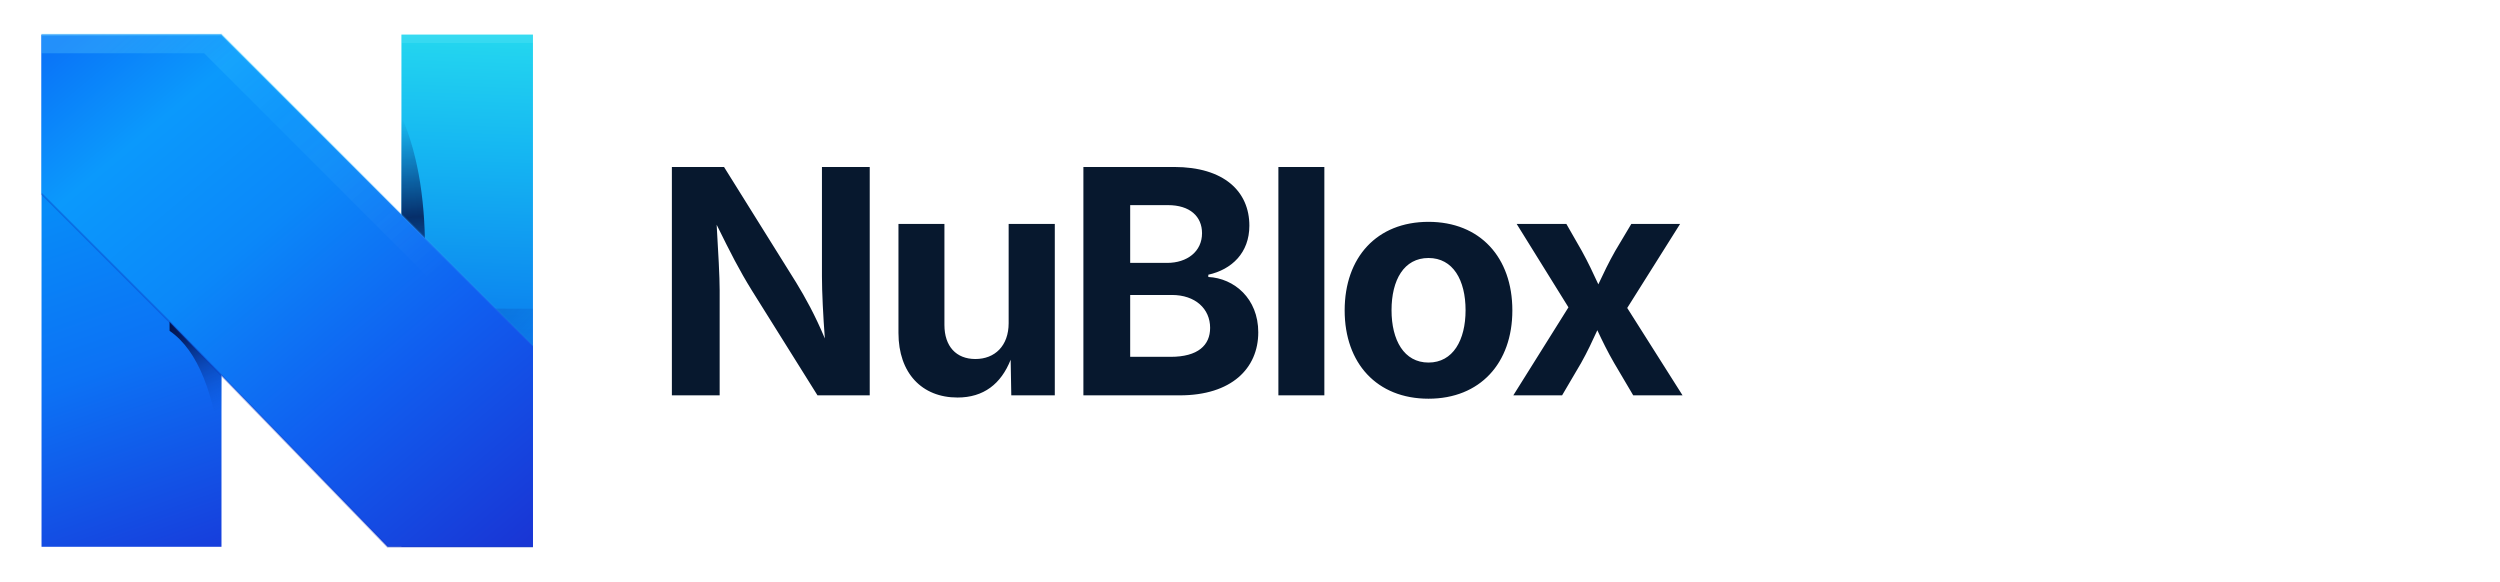
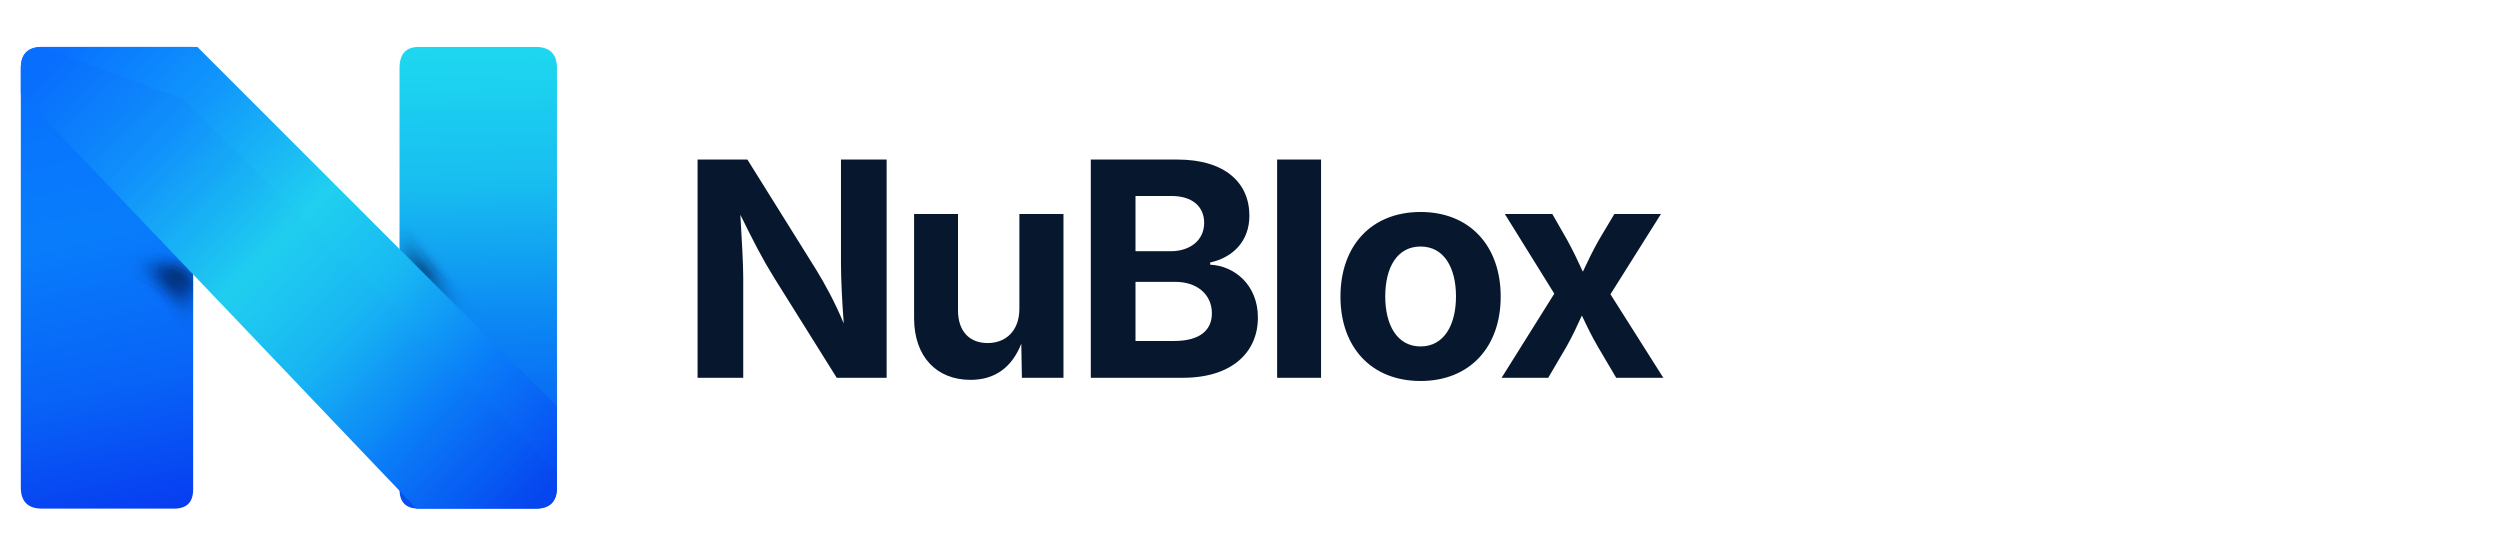
- <svg xmlns="http://www.w3.org/2000/svg" viewBox="0 0 430 100" role="img" aria-labelledby="title desc">
-   <svg x="0" y="0" width="100" height="100" viewBox="90 80 840 840" overflow="visible">
+ <svg xmlns="http://www.w3.org/2000/svg" viewBox="0 0 450 100" role="img" aria-labelledby="title desc">
+   <svg x="0" y="5" width="104" height="90" viewBox="0 0 540 470" overflow="visible">
    <defs>
-       <linearGradient id="leftStem" x1="150" y1="130" x2="410" y2="870" gradientUnits="userSpaceOnUse">
-         <stop offset="0" stop-color="#0864F7" />
-         <stop offset="0.30" stop-color="#078CF8" />
-         <stop offset="0.62" stop-color="#0C72F5" />
-         <stop offset="1" stop-color="#173EDC" />
+       <linearGradient id="leftStem" x1="55" y1="18" x2="145" y2="452" gradientUnits="userSpaceOnUse">
+         <stop offset="0" stop-color="#086FFF" />
+         <stop offset="0.40" stop-color="#087DFB" />
+         <stop offset="0.73" stop-color="#0863F7" />
+         <stop offset="1" stop-color="#073EF1" />
      </linearGradient>
-       <linearGradient id="rightStem" x1="760" y1="130" x2="735" y2="870" gradientUnits="userSpaceOnUse">
-         <stop offset="0" stop-color="#24D7EF" />
-         <stop offset="0.23" stop-color="#15B6F2" />
-         <stop offset="0.56" stop-color="#0B82EF" />
-         <stop offset="1" stop-color="#173ED9" />
+       <linearGradient id="rightStem" x1="445" y1="18" x2="455" y2="452" gradientUnits="userSpaceOnUse">
+         <stop offset="0" stop-color="#1ED8EF" />
+         <stop offset="0.30" stop-color="#18BDF0" />
+         <stop offset="0.63" stop-color="#0A82F4" />
+         <stop offset="1" stop-color="#084AF2" />
      </linearGradient>
-       <linearGradient id="ribbon" x1="205" y1="120" x2="835" y2="875" gradientUnits="userSpaceOnUse">
-         <stop offset="0" stop-color="#0A75F8" />
-         <stop offset="0.18" stop-color="#0B99FC" />
-         <stop offset="0.40" stop-color="#0B88F9" />
-         <stop offset="0.68" stop-color="#105FF0" />
-         <stop offset="1" stop-color="#1936D5" />
+       <linearGradient id="ribbon" x1="60" y1="22" x2="500" y2="448" gradientUnits="userSpaceOnUse">
+         <stop offset="0" stop-color="#0872FF" />
+         <stop offset="0.21" stop-color="#1198FC" />
+         <stop offset="0.44" stop-color="#20D0EF" />
+         <stop offset="0.60" stop-color="#18B9F3" />
+         <stop offset="0.79" stop-color="#0A7EF8" />
+         <stop offset="1" stop-color="#0748F2" />
      </linearGradient>
-       <linearGradient id="ribbonFaceLight" x1="260" y1="120" x2="740" y2="670" gradientUnits="userSpaceOnUse">
-         <stop offset="0" stop-color="#72E6FF" stop-opacity="0.24" />
-         <stop offset="0.34" stop-color="#37CCFF" stop-opacity="0.11" />
-         <stop offset="0.78" stop-color="#FFFFFF" stop-opacity="0" />
+       <linearGradient id="ribbonDepth" x1="110" y1="95" x2="500" y2="448" gradientUnits="userSpaceOnUse">
+         <stop offset="0" stop-color="#0D49ED" stop-opacity="0.20" />
+         <stop offset="0.34" stop-color="#0D5EF0" stop-opacity="0.03" />
+         <stop offset="0.72" stop-color="#0A4BE9" stop-opacity="0.05" />
+         <stop offset="1" stop-color="#052FCB" stop-opacity="0.19" />
      </linearGradient>
-       <linearGradient id="leftFold" x1="342" y1="538" x2="408" y2="675" gradientUnits="userSpaceOnUse">
-         <stop offset="0" stop-color="#020C3D" stop-opacity="0.98" />
-         <stop offset="0.24" stop-color="#031453" stop-opacity="0.86" />
-         <stop offset="0.62" stop-color="#082E91" stop-opacity="0.42" />
-         <stop offset="1" stop-color="#0A50C8" stop-opacity="0" />
+       <radialGradient id="leftShadow" cx="0" cy="0" r="1" gradientTransform="translate(166 231) rotate(118) scale(56 43)" gradientUnits="userSpaceOnUse">
+         <stop offset="0" stop-color="#00113D" stop-opacity="0.82" />
+         <stop offset="0.42" stop-color="#04246E" stop-opacity="0.55" />
+         <stop offset="1" stop-color="#0758C9" stop-opacity="0" />
+       </radialGradient>
+       <linearGradient id="rightShadow" x1="376" y1="187" x2="428" y2="276" gradientUnits="userSpaceOnUse">
+         <stop offset="0" stop-color="#00307D" stop-opacity="0" />
+         <stop offset="0.46" stop-color="#00133F" stop-opacity="0.58" />
+         <stop offset="1" stop-color="#0758C8" stop-opacity="0" />
      </linearGradient>
-       <linearGradient id="rightFold" x1="670" y1="250" x2="700" y2="585" gradientUnits="userSpaceOnUse">
-         <stop offset="0" stop-color="#062675" stop-opacity="0" />
-         <stop offset="0.43" stop-color="#020E43" stop-opacity="0.78" />
-         <stop offset="0.74" stop-color="#082F8B" stop-opacity="0.40" />
-         <stop offset="1" stop-color="#0A55C8" stop-opacity="0" />
-       </linearGradient>
-       <linearGradient id="rightPlane" x1="670" y1="525" x2="860" y2="710" gradientUnits="userSpaceOnUse">
-         <stop offset="0" stop-color="#092C87" stop-opacity="0.40" />
-         <stop offset="0.50" stop-color="#0A4DBD" stop-opacity="0.22" />
-         <stop offset="1" stop-color="#0878E7" stop-opacity="0" />
-       </linearGradient>
-       <linearGradient id="topEdge" x1="160" y1="130" x2="860" y2="585" gradientUnits="userSpaceOnUse">
-         <stop offset="0" stop-color="#8BEFFF" stop-opacity="0.42" />
-         <stop offset="0.48" stop-color="#3FD1FF" stop-opacity="0.29" />
-         <stop offset="1" stop-color="#5B8EFF" stop-opacity="0.08" />
-       </linearGradient>
+       <filter id="blur8" x="-30%" y="-30%" width="160%" height="160%">
+         <feGaussianBlur stdDeviation="5.5" />
+       </filter>
      <clipPath id="leftClip">
-         <rect x="150" y="130" width="260" height="740" />
+         <path d="M38 18H180V434Q180 452 162 452H38Q18 452 18 432V38Q18 18 38 18Z" />
      </clipPath>
      <clipPath id="rightClip">
-         <rect x="670" y="130" width="190" height="740" />
+         <path d="M392 18H502Q522 18 522 38V432Q522 452 502 452H392Q374 452 374 434V38Q374 18 392 18Z" />
      </clipPath>
      <clipPath id="ribbonClip">
-         <path d="M150 130H410L860 580V870H650L335 545L150 360Z" />
+         <path d="M38 18H184L522 356V432Q522 452 502 452H390L18 62V38Q18 18 38 18Z" />
      </clipPath>
    </defs>
-     <rect x="150" y="130" width="260" height="740" fill="url(#leftStem)" />
-     <rect x="670" y="130" width="190" height="740" fill="url(#rightStem)" />
-     <rect x="150" y="130" width="260" height="12" fill="#A4F0FF" opacity="0.08" />
-     <rect x="670" y="130" width="190" height="12" fill="#B7F8FF" opacity="0.13" />
-     <path d="M335 545C368 537 397 554 410 588V735C399 650 377 587 335 558Z" fill="url(#leftFold)" clip-path="url(#leftClip)" />
-     <path d="M670 248C696 307 705 379 704 452C704 516 694 566 670 605Z" fill="url(#rightFold)" clip-path="url(#rightClip)" />
-     <path d="M670 526H860V700C807 648 746 590 670 526Z" fill="url(#rightPlane)" clip-path="url(#rightClip)" />
-     <path d="M150 130H410L860 580V870H650L335 545L150 360Z" fill="url(#ribbon)" />
-     <path d="M150 130H410L860 580V632L385 157H150Z" fill="url(#ribbonFaceLight)" clip-path="url(#ribbonClip)" />
-     <path d="M150 130H410L860 580" fill="none" stroke="url(#topEdge)" stroke-width="3" opacity="0.72" />
-     <path d="M150 360L335 545L650 870H860" fill="none" stroke="#082AB4" stroke-width="2.5" opacity="0.32" />
+     <path d="M38 18H180V434Q180 452 162 452H38Q18 452 18 432V38Q18 18 38 18Z" fill="url(#leftStem)" />
+     <path d="M392 18H502Q522 18 522 38V432Q522 452 502 452H392Q374 452 374 434V38Q374 18 392 18Z" fill="url(#rightStem)" />
+     <path d="M125 218C151 217 175 222 188 241C184 256 180 271 178 289C166 258 150 239 125 228Z" fill="url(#leftShadow)" filter="url(#blur8)" clip-path="url(#leftClip)" />
+     <path d="M370 178C392 210 411 236 439 266C424 277 410 287 396 300C386 251 378 215 370 178Z" fill="url(#rightShadow)" filter="url(#blur8)" clip-path="url(#rightClip)" />
+     <path d="M38 18H184L522 356V432Q522 452 502 452H390L18 62V38Q18 18 38 18Z" fill="url(#ribbon)" />
+     <path d="M18 62L390 452H502Q516 452 522 441V418L171 67L38 18H18V62Z" fill="url(#ribbonDepth)" opacity="0.48" clip-path="url(#ribbonClip)" />
  </svg>
-   <text x="112" y="68" fill="#07182E" font-family="Inter, ui-sans-serif, system-ui, -apple-system, BlinkMacSystemFont, 'Segoe UI', sans-serif" font-size="54" font-weight="750" letter-spacing="-2">NuBlox</text>
+   <text x="122" y="68" fill="#07182E" font-family="Inter, ui-sans-serif, system-ui, -apple-system, BlinkMacSystemFont, 'Segoe UI', sans-serif" font-size="54" font-weight="750" letter-spacing="-2">NuBlox</text>
</svg>
